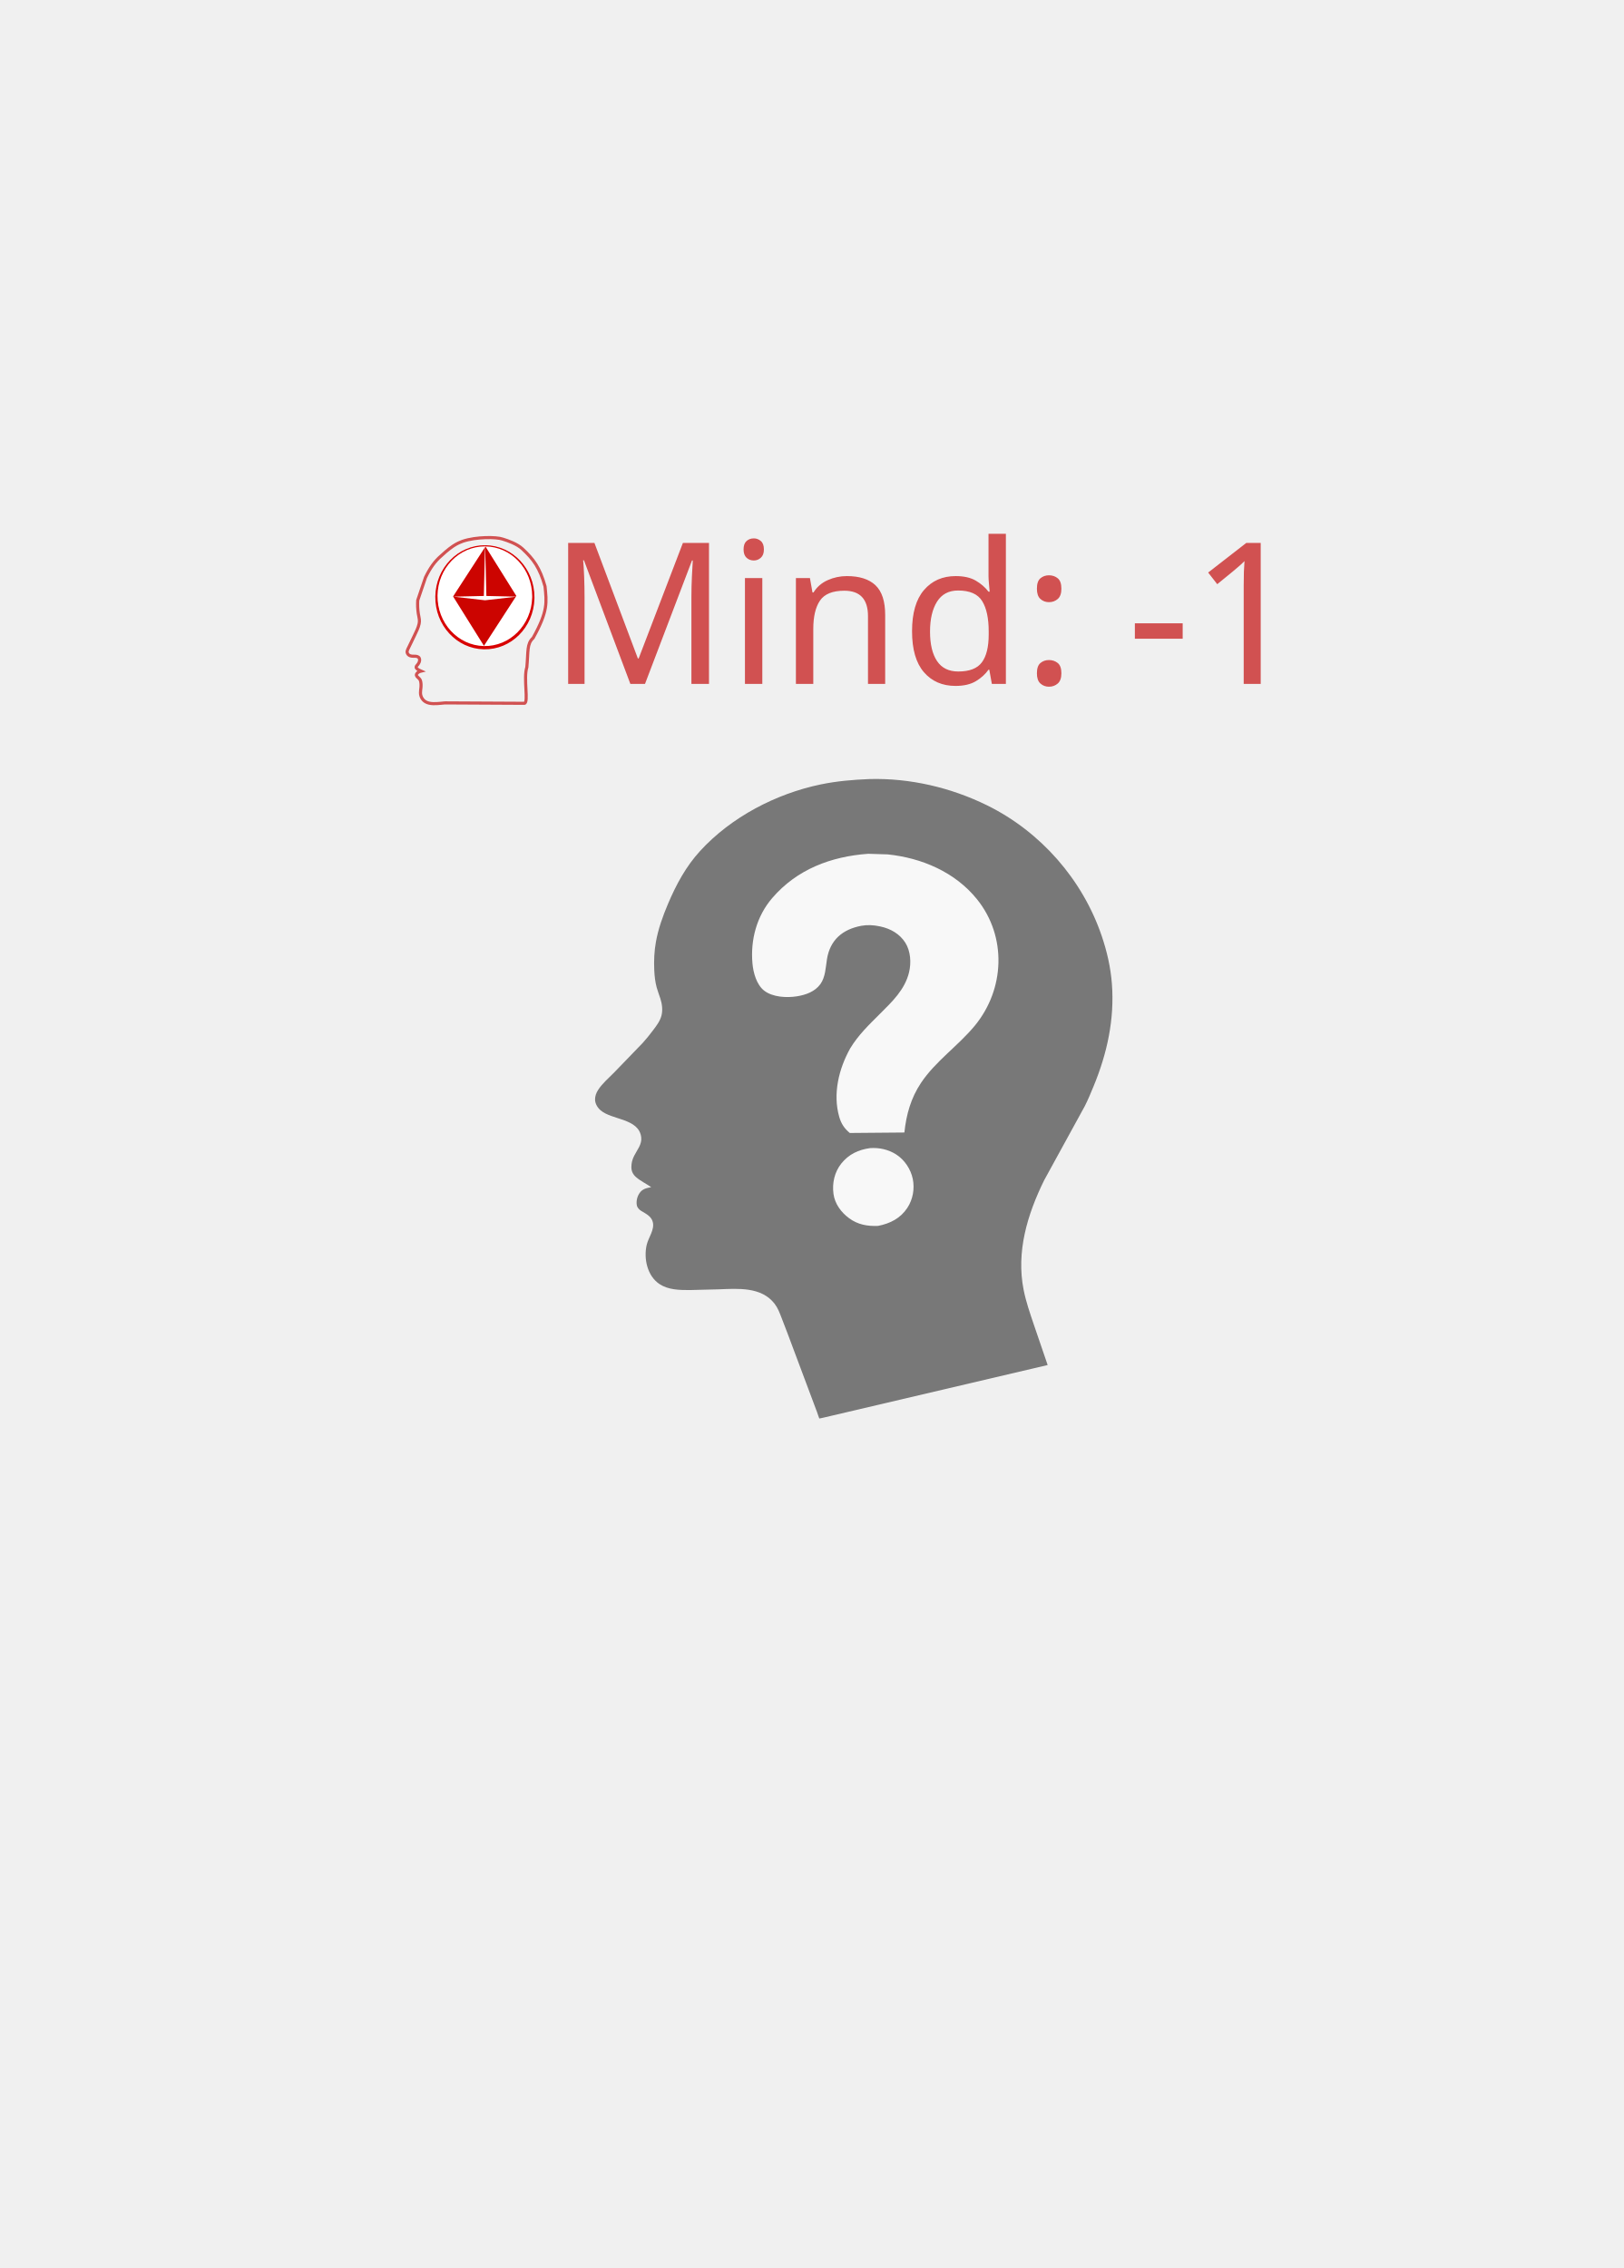
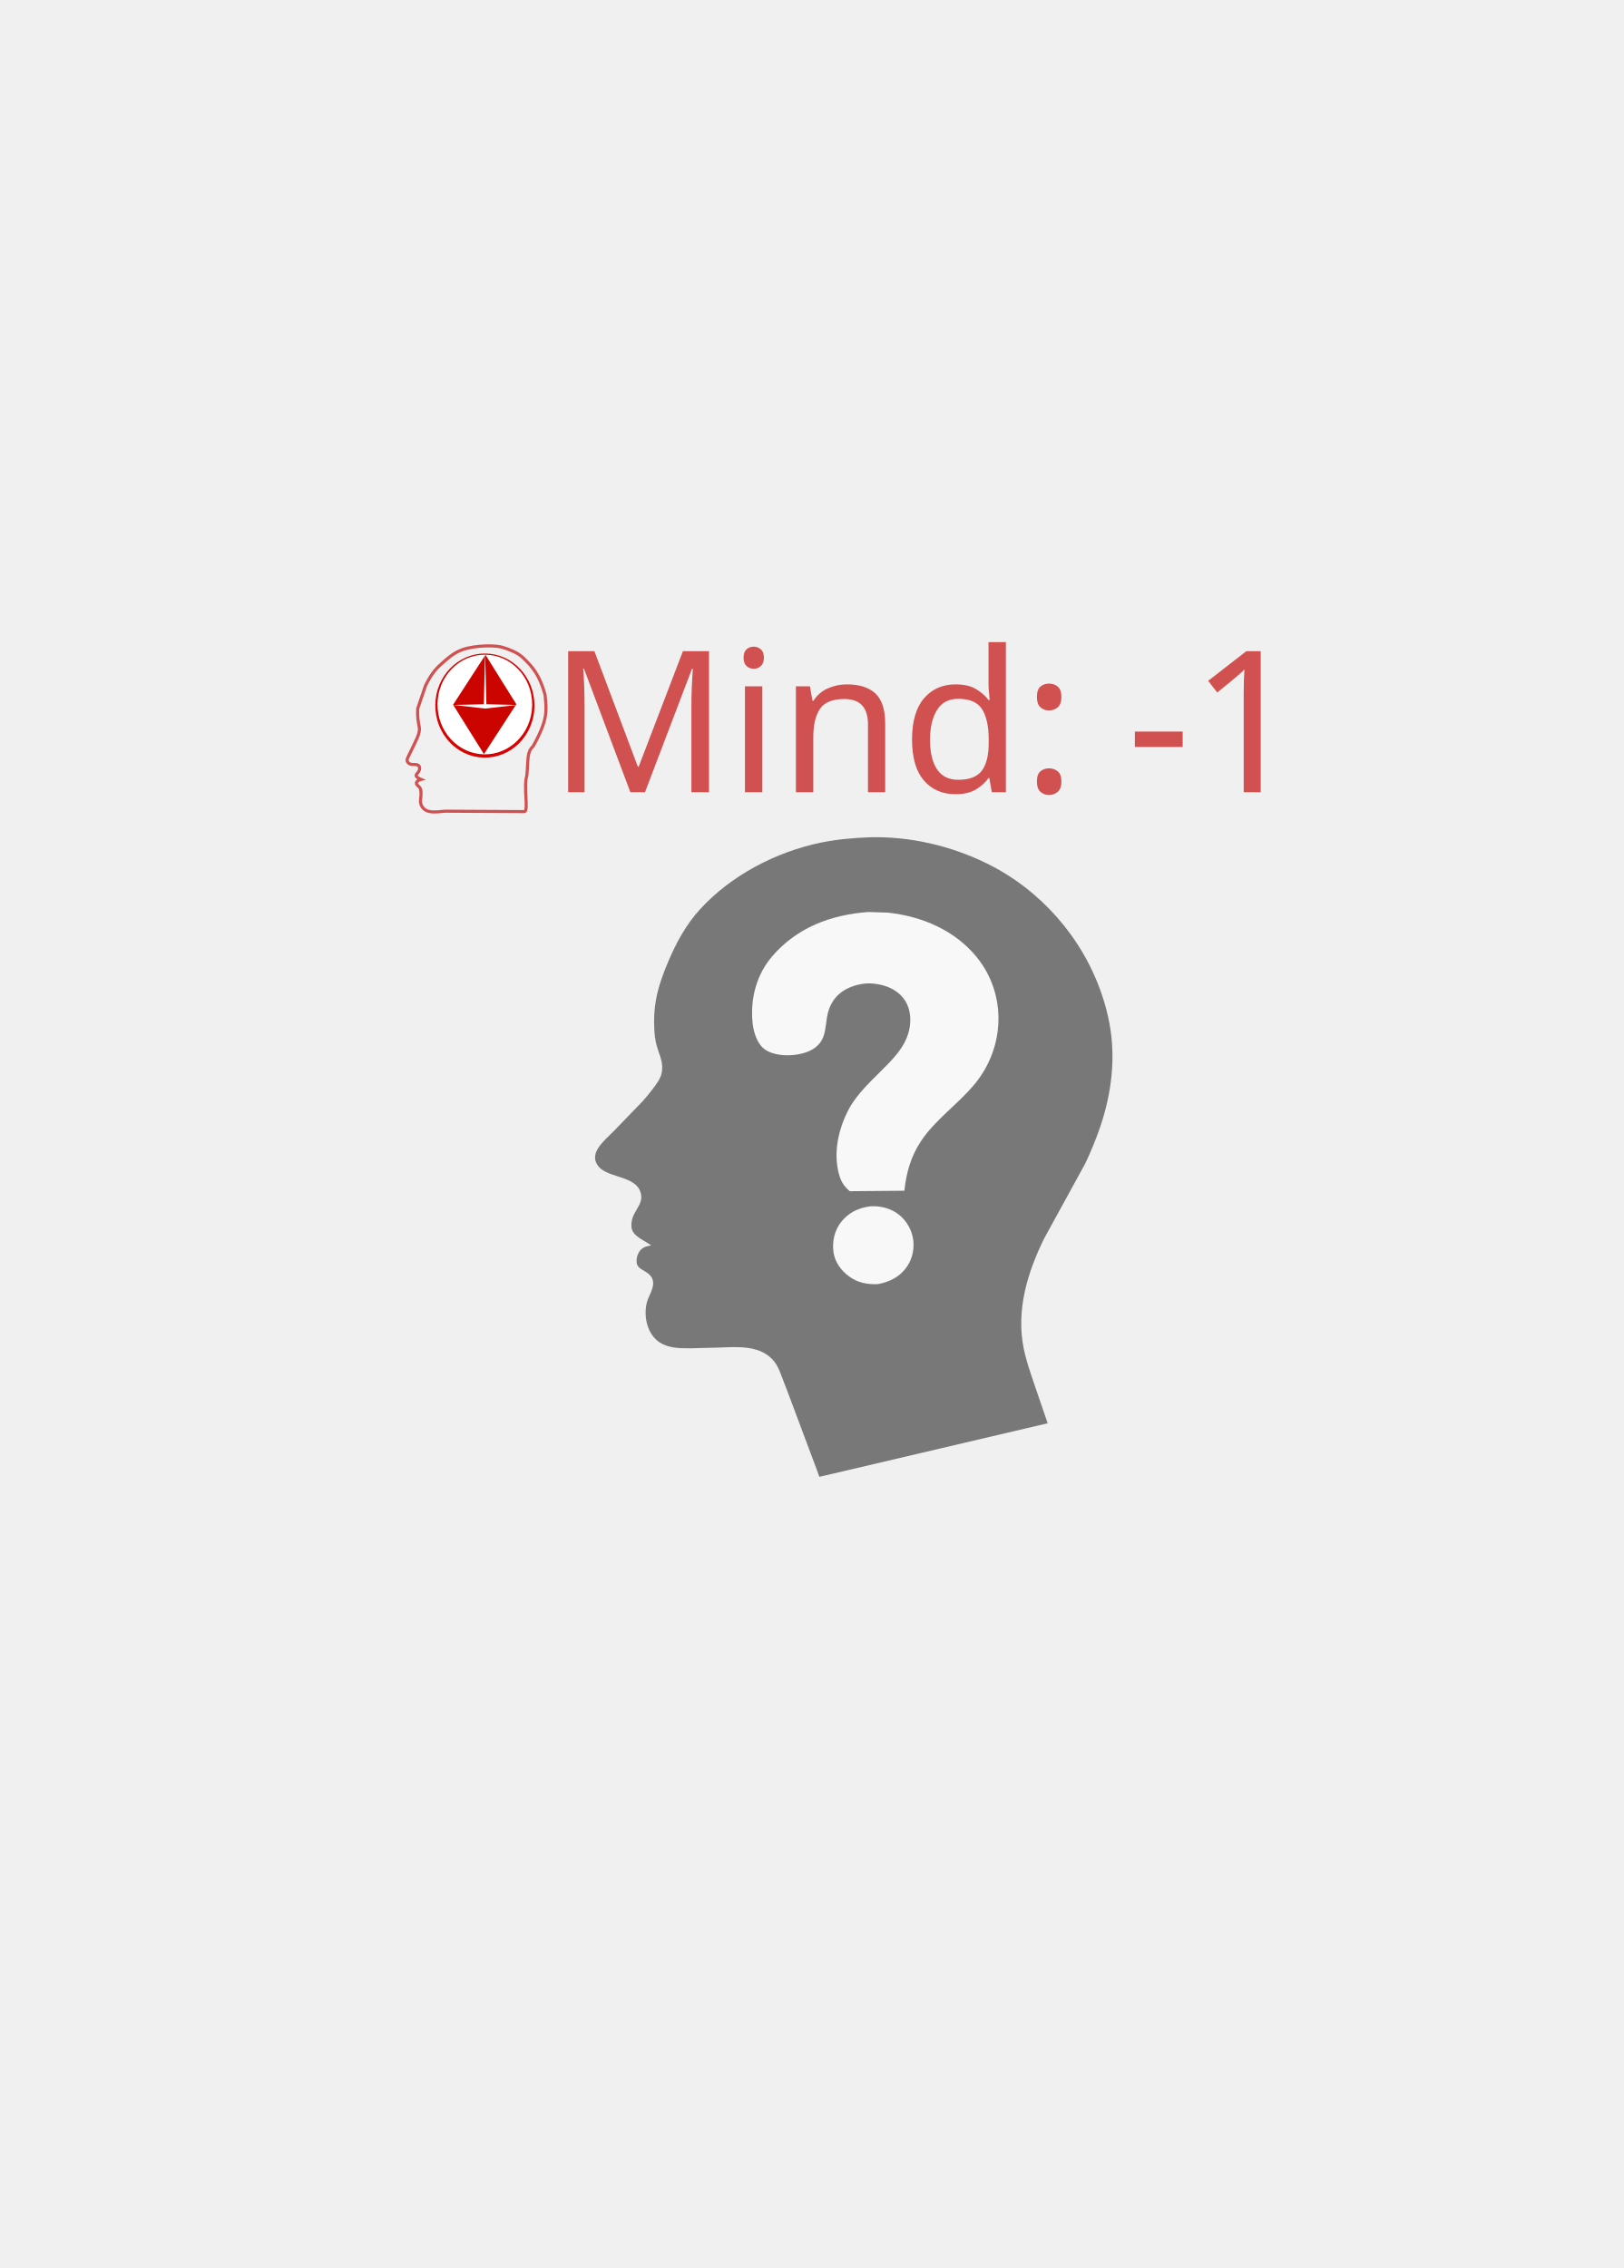
<svg xmlns="http://www.w3.org/2000/svg" width="63mm" height="88mm" viewBox="0 0 63 88" version="1.1" id="svg1" xml:space="preserve">
  <defs id="defs1" />
  <g id="layer1">
-     <g id="mind" transform="matrix(0.05173302,0,0,0.05173302,-4.029286,-11.37457)">
+     <g id="mind" transform="matrix(0.05173302,0,0,0.05173302,-4.029286,-7.17272)">
      <path fill="#8751D1" d="m 411.692,747.053 c -0.248,-0.034 -0.611,0.045 -0.869,0.069 l -1.884,0.186 c -3.725,0.331 -8.574,0.884 -11.917,-1.099 -2.314,-1.372 -3.715,-3.918 -3.778,-6.59 -0.032,-1.354 0.215,-2.716 0.338,-4.063 0.155,-1.696 0.117,-3.558 -0.362,-5.203 -0.348,-1.196 -1.456,-1.9 -2.279,-2.778 -0.324,-0.346 -0.661,-0.697 -0.758,-1.179 -0.084,-0.422 0.004,-0.782 0.23,-1.143 0.705,-1.126 2.048,-1.756 3.292,-2.053 -1.468,-0.66 -2.981,-1.155 -3.74,-2.7 -0.074,-0.969 0.677,-1.486 1.226,-2.206 0.443,-0.58 0.91,-1.293 1.146,-1.986 0.306,-0.898 0.393,-2.006 -0.062,-2.871 -0.324,-0.614 -0.912,-0.95 -1.547,-1.159 -1.072,-0.353 -2.445,-0.173 -3.575,-0.245 -1.084,-0.069 -2.384,-0.431 -3.123,-1.278 -1.582,-1.814 -0.567,-3.342 0.316,-5.182 l 4.407,-9.126 c 1.327,-2.792 2.809,-5.689 3.466,-8.724 0.231,-1.068 0.278,-2.211 0.162,-3.299 -0.156,-1.451 -0.556,-2.892 -0.776,-4.337 -0.503,-3.301 -0.634,-6.641 -0.433,-9.973 l 5.833,-17.187 c 3.394,-6.969 6.91,-12.094 11.932,-16.327 9.625,-8.979 13.478,-9.656 15.944,-10.766 10.196,-3.459 25.316,-3.258 29.843,-1.682 4.31,1.278 11.022,3.751 14.876,7.313 8.361,7.727 13.111,14.185 17.044,28.182 1.132,11.825 2.475,18.226 -8.917,38.687 -4.825,4.509 -3.586,9.815 -4.723,21.937 -2.701,8.576 1.51,26.663 -1.859,27.098 z" id="path2-3" style="fill:none;fill-opacity:1;stroke:#d15151;stroke-width:2.323;stroke-dasharray:none;stroke-opacity:1" />
      <text xml:space="preserve" style="font-style:normal;font-variant:normal;font-weight:normal;font-stretch:normal;font-size:148.144px;font-family:Amiri;-inkscape-font-specification:'Amiri, Normal';font-variant-ligatures:normal;font-variant-caps:normal;font-variant-numeric:normal;font-variant-east-asian:normal;fill:#d15151;fill-opacity:1;stroke:none;stroke-width:0.269;stroke-dasharray:none;stroke-opacity:1;paint-order:markers fill stroke" x="489.611" y="732.839" id="text1-3">
        <tspan id="tspan1-4" x="489.611" y="732.839">Mind: -1</tspan>
      </text>
      <path style="fill:#d80000;fill-opacity:1;stroke-width:3.499" id="path1-3" d="m 478.694,668.9 a 37.177,39.044 0 0 1 -37.924,37.97 37.177,39.044 0 0 1 -36.412,-39.569 37.177,39.044 0 0 1 37.427,-38.51 37.177,39.044 0 0 1 36.923,39.043" />
      <path style="fill:#ffffff;fill-opacity:1;stroke-width:3.345" id="path1-93" d="m 476.992,668.073 a 35.503,37.38 0 0 1 -36.216,36.351 35.503,37.38 0 0 1 -34.772,-37.882 35.503,37.38 0 0 1 35.742,-36.868 35.503,37.38 0 0 1 35.26,37.379" />
      <rect style="fill:#cc0400;fill-opacity:1;stroke-width:4.104" id="rect1-6" width="43.67" height="44.625" x="787.511" y="-45.42" transform="matrix(0.5298425,0.8480961,-0.5441132,0.8390118,0,0)" />
      <path id="path3-2" style="fill:#ffffff;stroke-width:4.177" d="m 465.398,667.374 -23.729,2.714 -23.729,-2.714 23.729,-0.543 z" />
      <path id="path4-6" style="fill:#ffffff;stroke-width:2.365" d="m 440.739,667.762 0.954,-40.117 0.981,39.742 z" />
    </g>
-     <g id="g17" transform="matrix(0.3421864,0,0,0.3421864,17.56557,22.41807)" style="opacity:0.5">
+     <g id="g17" transform="matrix(0.3421864,0,0,0.3421864,17.56557,24.67747)" style="opacity:0.5">
      <path transform="matrix(0.0976562,0,0,0.0976562,6.10352e-5,0)" d="m 430.933,975.077 c -0.614,0.127 -5.155,1.215 -5.346,1.106 -0.15,-0.086 -2.426,-6.866 -2.632,-7.431 l -34.205,-91.316 -6.971,-18.141 c -2.198,-5.718 -4.29,-11.414 -8.07,-16.321 -15.317,-19.88 -42.408,-17.642 -64.786,-16.782 l -33.668,0.857 c -11.823,0.025 -24.855,-0.148 -35.103,-6.895 -14.298,-9.413 -18.675,-29.722 -14.954,-45.619 2.003,-8.559 9.337,-17.472 7.061,-26.49 -1.73,-6.852 -7.979,-9.516 -13.398,-12.883 -2.374,-1.474 -4.687,-3.861 -5.163,-6.724 -0.803,-4.835 0.44,-9.961 3.197,-13.973 3.45,-5.021 7.952,-5.774 13.519,-6.892 -5.537,-3.906 -12.376,-7.139 -17.424,-11.507 -3.689,-3.194 -5.583,-6.87 -5.584,-11.769 -0.001,-4.718 1.072,-8.871 3.187,-13.073 3.443,-6.843 9.223,-13.388 8.233,-21.568 -2.664,-22.011 -33.74,-19.866 -47.089,-31.248 -3.557,-3.034 -6.394,-7.628 -6.505,-12.408 -0.095,-4.075 1.336,-7.844 3.507,-11.25 4.782,-7.501 12.356,-13.916 18.584,-20.24 l 33.263,-34.432 c 4.304,-4.729 8.271,-9.762 12.133,-14.856 3.857,-5.087 8.114,-10.747 9.67,-17.055 1.603,-6.499 0.654,-13.369 -1.361,-19.669 -1.386,-4.335 -3.12,-8.596 -4.294,-12.991 -1.731,-6.482 -2.455,-13.1 -2.758,-19.785 -0.498,-11.015 -0.04,-22.053 1.913,-32.923 2.759,-15.356 8.019,-29.98 14.098,-44.299 9.476,-22.321 20.752,-43.323 37.256,-61.324 36.099,-39.373 87.982,-66.438 140.064,-77.246 18.637,-3.868 37.373,-5.425 56.356,-6.211 46.981,-1.332 94.793,9.84 136.837,30.561 62.068,30.589 110.761,86.102 132.986,151.613 6.081,17.923 10.321,36.325 11.789,55.226 3.216,41.393 -5.459,81.062 -21.202,119.201 -3.204,7.764 -6.401,15.558 -10.195,23.055 l -47.234,86.181 c -19.5,39.68 -32.667,83.055 -23.781,127.493 2.727,13.638 7.309,26.788 11.737,39.941 l 16.114,47.112 z" id="path8" />
      <path d="m 45.06,53.369 c 0.919,-1.522 2.157,-2.709 3.406,-3.952 1.367,-1.361 2.794,-2.718 3.267,-4.661 0.266,-1.093 0.19,-2.408 -0.419,-3.376 -0.628,-0.998 -1.674,-1.593 -2.81,-1.835 l -0.134,-0.028 c -0.649,-0.14 -1.385,-0.178 -2.041,-0.055 -2.123,0.4 -3.546,1.592 -3.899,3.788 -0.151,0.942 -0.17,2.029 -0.751,2.832 -0.615,0.849 -1.655,1.217 -2.653,1.376 -1.166,0.186 -2.757,0.104 -3.721,-0.647 -0.863,-0.672 -1.233,-2.045 -1.324,-3.092 -0.234,-2.667 0.478,-5.347 2.239,-7.398 2.805,-3.268 6.682,-4.722 10.885,-5.024 l 2.201,0.068 c 3.869,0.398 7.659,2.009 10.138,5.091 3.399,4.225 3.157,10.19 -0.246,14.325 -1.875,2.279 -4.469,4.039 -6.103,6.49 -1.149,1.724 -1.671,3.585 -1.886,5.63 l -6.193,0.054 c -0.618,-0.516 -0.968,-1.044 -1.192,-1.818 -0.751,-2.603 -0.053,-5.459 1.237,-7.769 z" id="path4" style="fill:#ffffff;fill-opacity:1;stroke-width:0.141" />
      <path d="m 48.231,73.49 c -1.214,0.052 -2.3,-0.138 -3.297,-0.874 -0.899,-0.664 -1.614,-1.629 -1.765,-2.758 -0.163,-1.216 0.114,-2.464 0.884,-3.434 0.834,-1.05 1.951,-1.578 3.267,-1.753 1.036,-0.073 2.07,0.155 2.949,0.714 0.959,0.61 1.668,1.677 1.892,2.786 0.225,1.116 0.013,2.317 -0.616,3.272 -0.786,1.195 -1.951,1.777 -3.314,2.046 z" id="path11" style="fill:#ffffff;fill-opacity:1;stroke-width:0.141" />
    </g>
  </g>
</svg>
